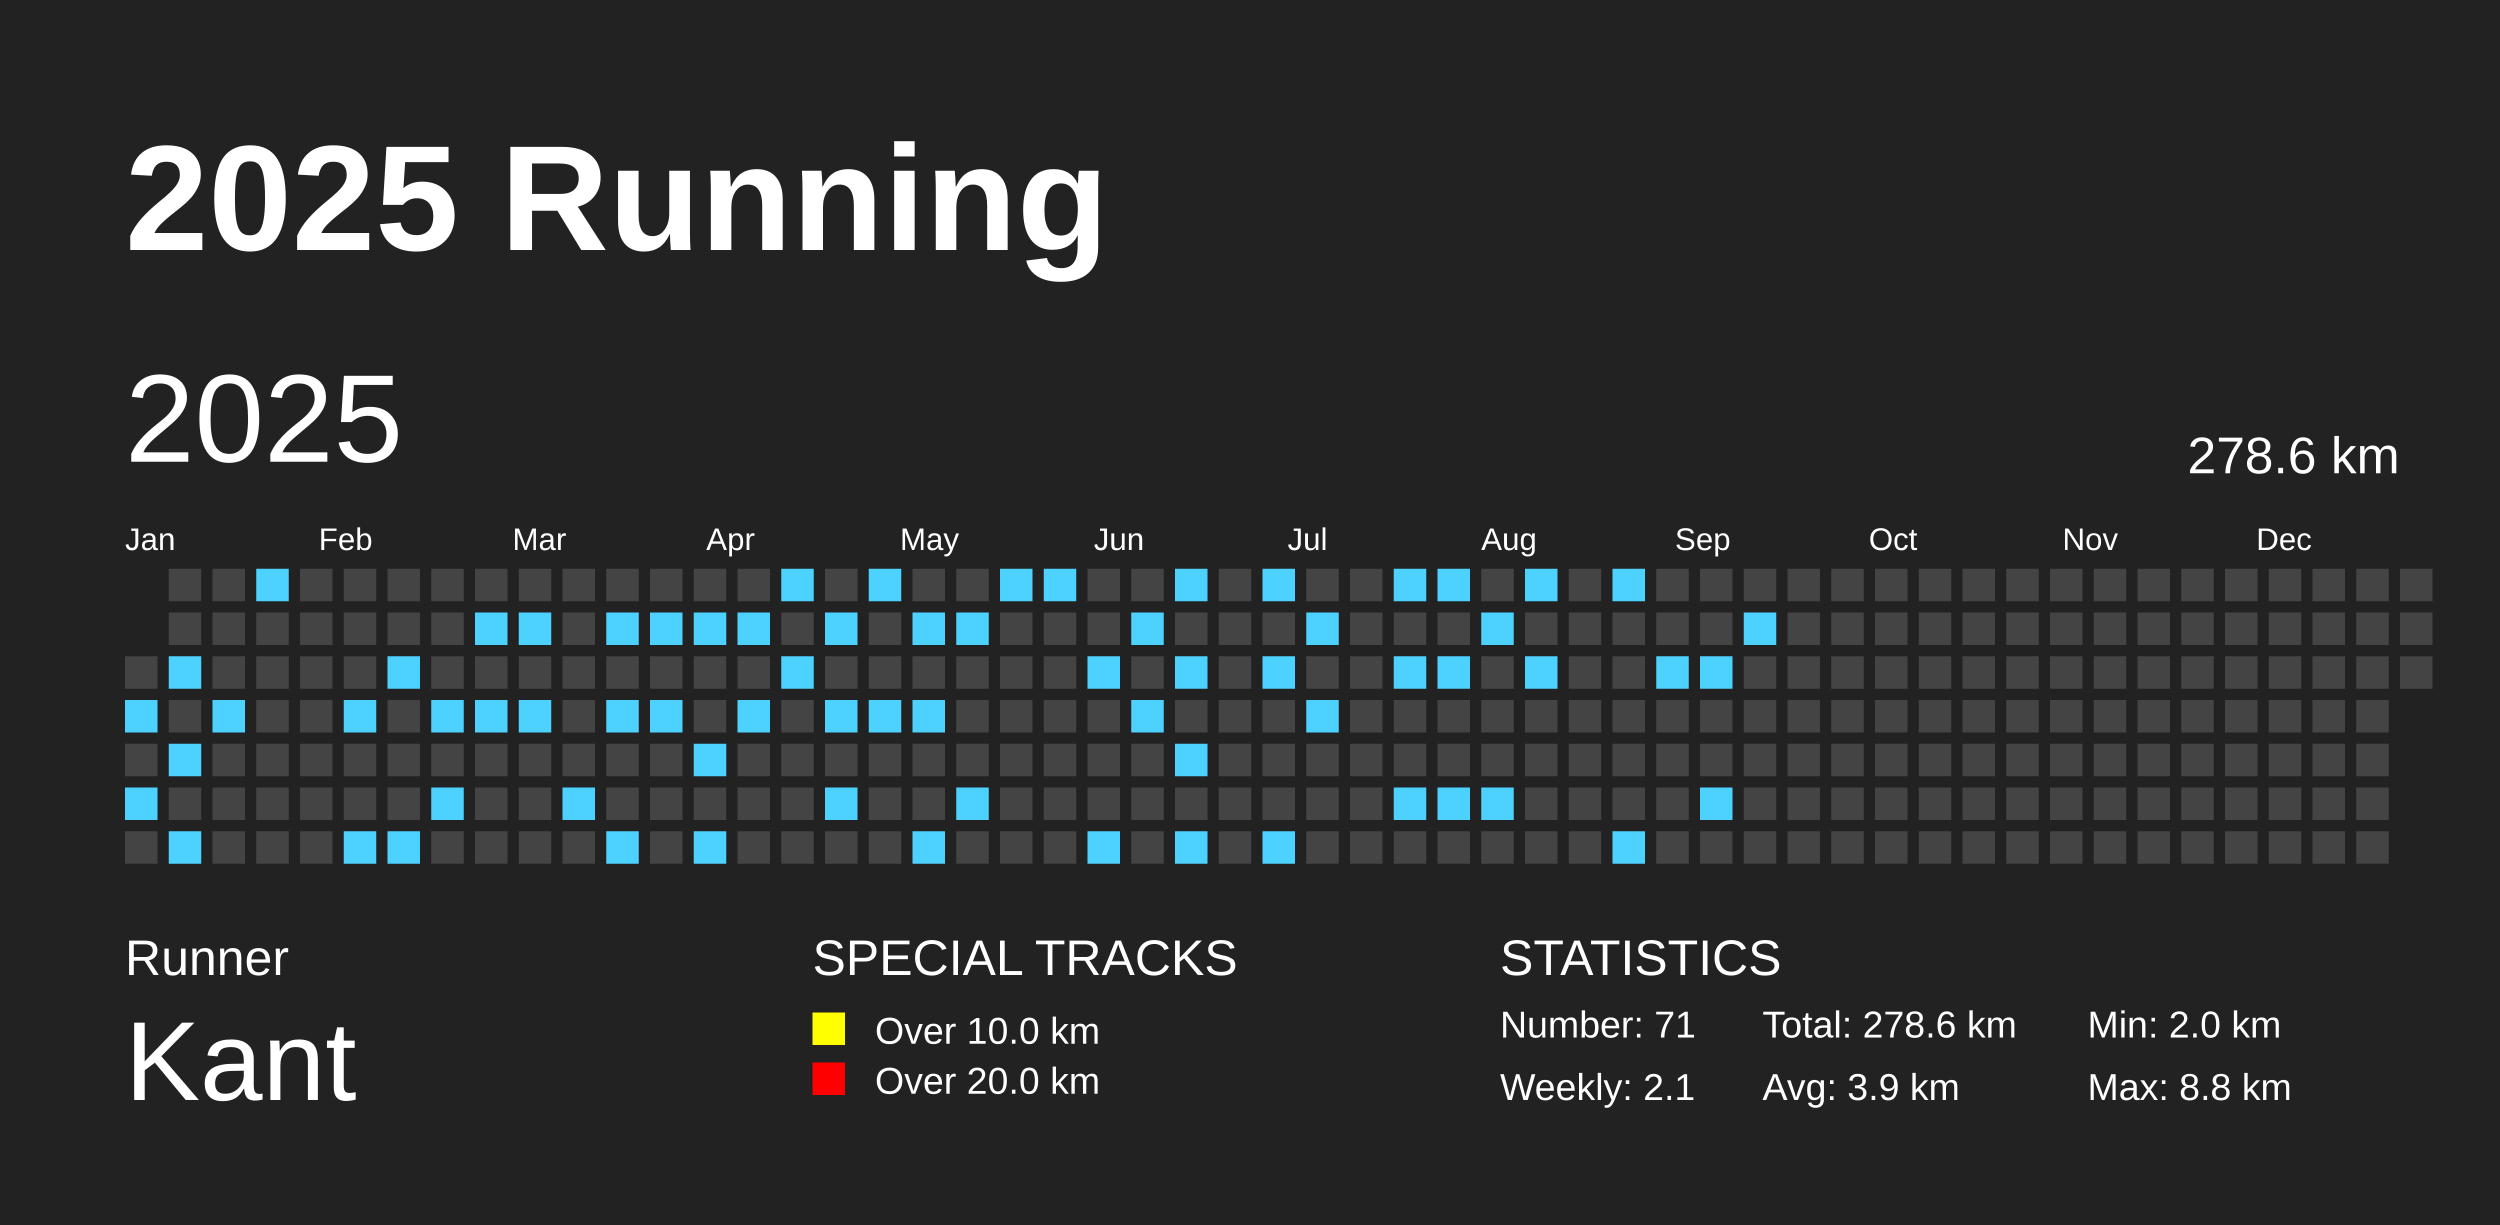
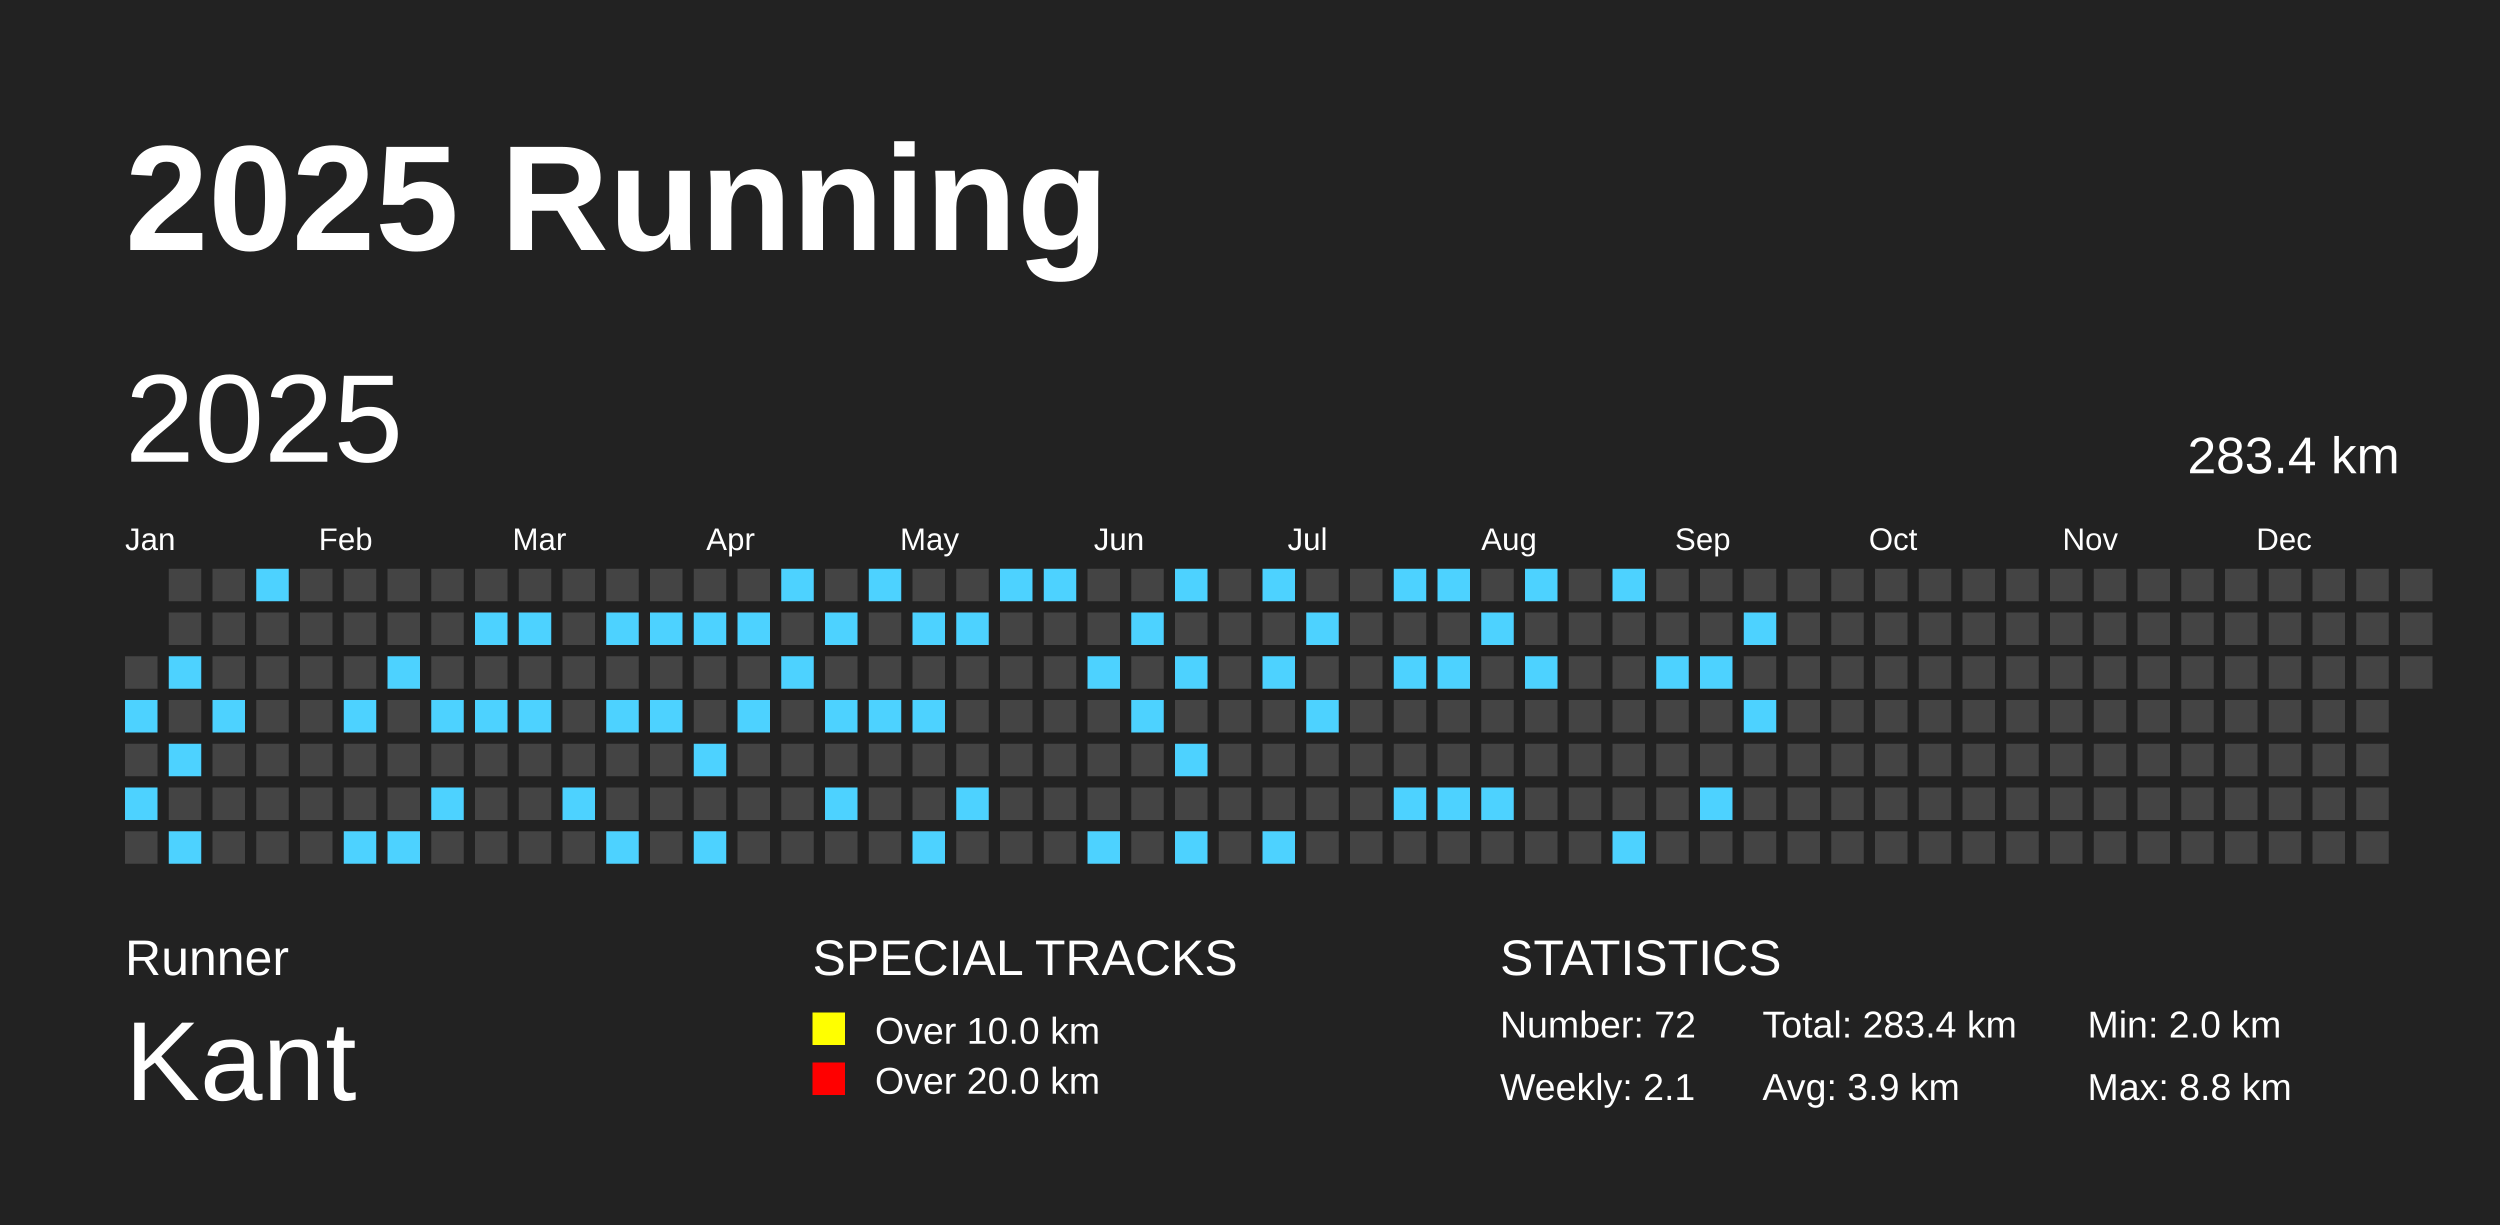
<svg xmlns="http://www.w3.org/2000/svg" baseProfile="full" height="98mm" version="1.1" viewBox="0,0,200,98" width="200mm">
  <defs />
  <rect fill="#222222" height="98" width="200" x="0" y="0" />
  <text fill="#FFFFFF" style="font-size:12px; font-family:Arial; font-weight:bold;" x="10" y="20">2025 Running</text>
  <text fill="#FFFFFF" style="font-size:4px; font-family:Arial" x="10" y="78">Runner</text>
  <text fill="#FFFFFF" style="font-size:9px; font-family:Arial" x="10" y="88">Kant</text>
  <text fill="#FFFFFF" style="font-size:4px; font-family:Arial" x="65" y="78">SPECIAL TRACKS</text>
  <rect fill="yellow" height="2.6" width="2.6" x="65" y="81" />
  <text fill="#FFFFFF" style="font-size:3px; font-family:Arial" x="70" y="83.5">Over 10.0 km</text>
  <rect fill="red" height="2.6" width="2.6" x="65" y="85" />
  <text fill="#FFFFFF" style="font-size:3px; font-family:Arial" x="70" y="87.5">Over 20.0 km</text>
  <text fill="#FFFFFF" style="font-size:4px; font-family:Arial" x="120" y="78">STATISTICS</text>
-   <text fill="#FFFFFF" style="font-size:3px; font-family:Arial" x="120" y="83">Number: 71</text>
+   <text fill="#FFFFFF" style="font-size:3px; font-family:Arial" x="120" y="83">Number: 72</text>
  <text fill="#FFFFFF" style="font-size:3px; font-family:Arial" x="120" y="88">Weekly: 2.1</text>
-   <text fill="#FFFFFF" style="font-size:3px; font-family:Arial" x="141" y="83">Total: 278.6 km</text>
+   <text fill="#FFFFFF" style="font-size:3px; font-family:Arial" x="141" y="83">Total: 283.4 km</text>
  <text fill="#FFFFFF" style="font-size:3px; font-family:Arial" x="141" y="88">Avg: 3.9 km</text>
  <text fill="#FFFFFF" style="font-size:3px; font-family:Arial" x="167" y="83">Min: 2.0 km</text>
  <text fill="#FFFFFF" style="font-size:3px; font-family:Arial" x="167" y="88">Max: 8.8 km</text>
  <text dominant-baseline="hanging" fill="#FFFFFF" style="font-size:10.0px; font-family:Arial;" x="10" y="30">2025</text>
-   <text dominant-baseline="hanging" fill="#FFFFFF" style="font-size:4.125px; font-family:Arial;" x="175" y="35">278.6 km</text>
+   <text dominant-baseline="hanging" fill="#FFFFFF" style="font-size:4.125px; font-family:Arial;" x="175" y="35">283.4 km</text>
  <text fill="#FFFFFF" style="font-size:2.5px; font-family:Arial" x="10.0" y="44">Jan</text>
  <text fill="#FFFFFF" style="font-size:2.5px; font-family:Arial" x="25.5" y="44">Feb</text>
  <text fill="#FFFFFF" style="font-size:2.5px; font-family:Arial" x="41.0" y="44">Mar</text>
  <text fill="#FFFFFF" style="font-size:2.5px; font-family:Arial" x="56.5" y="44">Apr</text>
  <text fill="#FFFFFF" style="font-size:2.5px; font-family:Arial" x="72.0" y="44">May</text>
  <text fill="#FFFFFF" style="font-size:2.5px; font-family:Arial" x="87.5" y="44">Jun</text>
  <text fill="#FFFFFF" style="font-size:2.5px; font-family:Arial" x="103.0" y="44">Jul</text>
  <text fill="#FFFFFF" style="font-size:2.5px; font-family:Arial" x="118.5" y="44">Aug</text>
  <text fill="#FFFFFF" style="font-size:2.5px; font-family:Arial" x="134.0" y="44">Sep</text>
  <text fill="#FFFFFF" style="font-size:2.5px; font-family:Arial" x="149.5" y="44">Oct</text>
  <text fill="#FFFFFF" style="font-size:2.5px; font-family:Arial" x="165.0" y="44">Nov</text>
  <text fill="#FFFFFF" style="font-size:2.5px; font-family:Arial" x="180.5" y="44">Dec</text>
  <rect fill="#444444" height="2.6" width="2.6" x="10.0" y="52.5" />
  <rect fill="#4DD2FF" height="2.6" width="2.6" x="10.0" y="56.0" />
  <rect fill="#444444" height="2.6" width="2.6" x="10.0" y="59.5" />
  <rect fill="#4DD2FF" height="2.6" width="2.6" x="10.0" y="63.0" />
  <rect fill="#444444" height="2.6" width="2.6" x="10.0" y="66.5" />
  <rect fill="#444444" height="2.6" width="2.6" x="13.5" y="45.5" />
  <rect fill="#444444" height="2.6" width="2.6" x="13.5" y="49.0" />
  <rect fill="#4DD2FF" height="2.6" width="2.6" x="13.5" y="52.5" />
  <rect fill="#444444" height="2.6" width="2.6" x="13.5" y="56.0" />
  <rect fill="#4DD2FF" height="2.6" width="2.6" x="13.5" y="59.5" />
  <rect fill="#444444" height="2.6" width="2.6" x="13.5" y="63.0" />
  <rect fill="#4DD2FF" height="2.6" width="2.6" x="13.5" y="66.5" />
  <rect fill="#444444" height="2.6" width="2.6" x="17.0" y="45.5" />
  <rect fill="#444444" height="2.6" width="2.6" x="17.0" y="49.0" />
  <rect fill="#444444" height="2.6" width="2.6" x="17.0" y="52.5" />
  <rect fill="#4DD2FF" height="2.6" width="2.6" x="17.0" y="56.0" />
  <rect fill="#444444" height="2.6" width="2.6" x="17.0" y="59.5" />
  <rect fill="#444444" height="2.6" width="2.6" x="17.0" y="63.0" />
  <rect fill="#444444" height="2.6" width="2.6" x="17.0" y="66.5" />
  <rect fill="#4DD2FF" height="2.6" width="2.6" x="20.5" y="45.5" />
  <rect fill="#444444" height="2.6" width="2.6" x="20.5" y="49.0" />
  <rect fill="#444444" height="2.6" width="2.6" x="20.5" y="52.5" />
  <rect fill="#444444" height="2.6" width="2.6" x="20.5" y="56.0" />
  <rect fill="#444444" height="2.6" width="2.6" x="20.5" y="59.5" />
  <rect fill="#444444" height="2.6" width="2.6" x="20.5" y="63.0" />
  <rect fill="#444444" height="2.6" width="2.6" x="20.5" y="66.5" />
  <rect fill="#444444" height="2.6" width="2.6" x="24.0" y="45.5" />
  <rect fill="#444444" height="2.6" width="2.6" x="24.0" y="49.0" />
  <rect fill="#444444" height="2.6" width="2.6" x="24.0" y="52.5" />
  <rect fill="#444444" height="2.6" width="2.6" x="24.0" y="56.0" />
  <rect fill="#444444" height="2.6" width="2.6" x="24.0" y="59.5" />
  <rect fill="#444444" height="2.6" width="2.6" x="24.0" y="63.0" />
  <rect fill="#444444" height="2.6" width="2.6" x="24.0" y="66.5" />
  <rect fill="#444444" height="2.6" width="2.6" x="27.5" y="45.5" />
  <rect fill="#444444" height="2.6" width="2.6" x="27.5" y="49.0" />
  <rect fill="#444444" height="2.6" width="2.6" x="27.5" y="52.5" />
  <rect fill="#4DD2FF" height="2.6" width="2.6" x="27.5" y="56.0" />
  <rect fill="#444444" height="2.6" width="2.6" x="27.5" y="59.5" />
  <rect fill="#444444" height="2.6" width="2.6" x="27.5" y="63.0" />
  <rect fill="#4DD2FF" height="2.6" width="2.6" x="27.5" y="66.5" />
  <rect fill="#444444" height="2.6" width="2.6" x="31.0" y="45.5" />
  <rect fill="#444444" height="2.6" width="2.6" x="31.0" y="49.0" />
  <rect fill="#4DD2FF" height="2.6" width="2.6" x="31.0" y="52.5" />
  <rect fill="#444444" height="2.6" width="2.6" x="31.0" y="56.0" />
  <rect fill="#444444" height="2.6" width="2.6" x="31.0" y="59.5" />
  <rect fill="#444444" height="2.6" width="2.6" x="31.0" y="63.0" />
  <rect fill="#4DD2FF" height="2.6" width="2.6" x="31.0" y="66.5" />
  <rect fill="#444444" height="2.6" width="2.6" x="34.5" y="45.5" />
  <rect fill="#444444" height="2.6" width="2.6" x="34.5" y="49.0" />
  <rect fill="#444444" height="2.6" width="2.6" x="34.5" y="52.5" />
  <rect fill="#4DD2FF" height="2.6" width="2.6" x="34.5" y="56.0" />
  <rect fill="#444444" height="2.6" width="2.6" x="34.5" y="59.5" />
  <rect fill="#4DD2FF" height="2.6" width="2.6" x="34.5" y="63.0" />
  <rect fill="#444444" height="2.6" width="2.6" x="34.5" y="66.5" />
  <rect fill="#444444" height="2.6" width="2.6" x="38.0" y="45.5" />
  <rect fill="#4DD2FF" height="2.6" width="2.6" x="38.0" y="49.0" />
  <rect fill="#444444" height="2.6" width="2.6" x="38.0" y="52.5" />
  <rect fill="#4DD2FF" height="2.6" width="2.6" x="38.0" y="56.0" />
  <rect fill="#444444" height="2.6" width="2.6" x="38.0" y="59.5" />
  <rect fill="#444444" height="2.6" width="2.6" x="38.0" y="63.0" />
  <rect fill="#444444" height="2.6" width="2.6" x="38.0" y="66.5" />
  <rect fill="#444444" height="2.6" width="2.6" x="41.5" y="45.5" />
  <rect fill="#4DD2FF" height="2.6" width="2.6" x="41.5" y="49.0" />
  <rect fill="#444444" height="2.6" width="2.6" x="41.5" y="52.5" />
  <rect fill="#4DD2FF" height="2.6" width="2.6" x="41.5" y="56.0" />
  <rect fill="#444444" height="2.6" width="2.6" x="41.5" y="59.5" />
  <rect fill="#444444" height="2.6" width="2.6" x="41.5" y="63.0" />
  <rect fill="#444444" height="2.6" width="2.6" x="41.5" y="66.5" />
  <rect fill="#444444" height="2.6" width="2.6" x="45.0" y="45.5" />
  <rect fill="#444444" height="2.6" width="2.6" x="45.0" y="49.0" />
  <rect fill="#444444" height="2.6" width="2.6" x="45.0" y="52.5" />
  <rect fill="#444444" height="2.6" width="2.6" x="45.0" y="56.0" />
  <rect fill="#444444" height="2.6" width="2.6" x="45.0" y="59.5" />
  <rect fill="#4DD2FF" height="2.6" width="2.6" x="45.0" y="63.0" />
  <rect fill="#444444" height="2.6" width="2.6" x="45.0" y="66.5" />
  <rect fill="#444444" height="2.6" width="2.6" x="48.5" y="45.5" />
  <rect fill="#4DD2FF" height="2.6" width="2.6" x="48.5" y="49.0" />
  <rect fill="#444444" height="2.6" width="2.6" x="48.5" y="52.5" />
  <rect fill="#4DD2FF" height="2.6" width="2.6" x="48.5" y="56.0" />
  <rect fill="#444444" height="2.6" width="2.6" x="48.5" y="59.5" />
  <rect fill="#444444" height="2.6" width="2.6" x="48.5" y="63.0" />
  <rect fill="#4DD2FF" height="2.6" width="2.6" x="48.5" y="66.5" />
  <rect fill="#444444" height="2.6" width="2.6" x="52.0" y="45.5" />
  <rect fill="#4DD2FF" height="2.6" width="2.6" x="52.0" y="49.0" />
  <rect fill="#444444" height="2.6" width="2.6" x="52.0" y="52.5" />
  <rect fill="#4DD2FF" height="2.6" width="2.6" x="52.0" y="56.0" />
  <rect fill="#444444" height="2.6" width="2.6" x="52.0" y="59.5" />
  <rect fill="#444444" height="2.6" width="2.6" x="52.0" y="63.0" />
  <rect fill="#444444" height="2.6" width="2.6" x="52.0" y="66.5" />
  <rect fill="#444444" height="2.6" width="2.6" x="55.5" y="45.5" />
  <rect fill="#4DD2FF" height="2.6" width="2.6" x="55.5" y="49.0" />
  <rect fill="#444444" height="2.6" width="2.6" x="55.5" y="52.5" />
  <rect fill="#444444" height="2.6" width="2.6" x="55.5" y="56.0" />
  <rect fill="#4DD2FF" height="2.6" width="2.6" x="55.5" y="59.5" />
  <rect fill="#444444" height="2.6" width="2.6" x="55.5" y="63.0" />
  <rect fill="#4DD2FF" height="2.6" width="2.6" x="55.5" y="66.5" />
  <rect fill="#444444" height="2.6" width="2.6" x="59.0" y="45.5" />
  <rect fill="#4DD2FF" height="2.6" width="2.6" x="59.0" y="49.0" />
  <rect fill="#444444" height="2.6" width="2.6" x="59.0" y="52.5" />
  <rect fill="#4DD2FF" height="2.6" width="2.6" x="59.0" y="56.0" />
  <rect fill="#444444" height="2.6" width="2.6" x="59.0" y="59.5" />
  <rect fill="#444444" height="2.6" width="2.6" x="59.0" y="63.0" />
  <rect fill="#444444" height="2.6" width="2.6" x="59.0" y="66.5" />
  <rect fill="#4DD2FF" height="2.6" width="2.6" x="62.5" y="45.5" />
  <rect fill="#444444" height="2.6" width="2.6" x="62.5" y="49.0" />
  <rect fill="#4DD2FF" height="2.6" width="2.6" x="62.5" y="52.5" />
  <rect fill="#444444" height="2.6" width="2.6" x="62.5" y="56.0" />
  <rect fill="#444444" height="2.6" width="2.6" x="62.5" y="59.5" />
  <rect fill="#444444" height="2.6" width="2.6" x="62.5" y="63.0" />
  <rect fill="#444444" height="2.6" width="2.6" x="62.5" y="66.5" />
  <rect fill="#444444" height="2.6" width="2.6" x="66.0" y="45.5" />
  <rect fill="#4DD2FF" height="2.6" width="2.6" x="66.0" y="49.0" />
  <rect fill="#444444" height="2.6" width="2.6" x="66.0" y="52.5" />
  <rect fill="#4DD2FF" height="2.6" width="2.6" x="66.0" y="56.0" />
  <rect fill="#444444" height="2.6" width="2.6" x="66.0" y="59.5" />
  <rect fill="#4DD2FF" height="2.6" width="2.6" x="66.0" y="63.0" />
  <rect fill="#444444" height="2.6" width="2.6" x="66.0" y="66.5" />
  <rect fill="#4DD2FF" height="2.6" width="2.6" x="69.5" y="45.5" />
  <rect fill="#444444" height="2.6" width="2.6" x="69.5" y="49.0" />
  <rect fill="#444444" height="2.6" width="2.6" x="69.5" y="52.5" />
  <rect fill="#4DD2FF" height="2.6" width="2.6" x="69.5" y="56.0" />
  <rect fill="#444444" height="2.6" width="2.6" x="69.5" y="59.5" />
  <rect fill="#444444" height="2.6" width="2.6" x="69.5" y="63.0" />
  <rect fill="#444444" height="2.6" width="2.6" x="69.5" y="66.5" />
  <rect fill="#444444" height="2.6" width="2.6" x="73.0" y="45.5" />
  <rect fill="#4DD2FF" height="2.6" width="2.6" x="73.0" y="49.0" />
  <rect fill="#444444" height="2.6" width="2.6" x="73.0" y="52.5" />
  <rect fill="#4DD2FF" height="2.6" width="2.6" x="73.0" y="56.0" />
  <rect fill="#444444" height="2.6" width="2.6" x="73.0" y="59.5" />
  <rect fill="#444444" height="2.6" width="2.6" x="73.0" y="63.0" />
  <rect fill="#4DD2FF" height="2.6" width="2.6" x="73.0" y="66.5" />
  <rect fill="#444444" height="2.6" width="2.6" x="76.5" y="45.5" />
  <rect fill="#4DD2FF" height="2.6" width="2.6" x="76.5" y="49.0" />
  <rect fill="#444444" height="2.6" width="2.6" x="76.5" y="52.5" />
  <rect fill="#444444" height="2.6" width="2.6" x="76.5" y="56.0" />
  <rect fill="#444444" height="2.6" width="2.6" x="76.5" y="59.5" />
  <rect fill="#4DD2FF" height="2.6" width="2.6" x="76.5" y="63.0" />
  <rect fill="#444444" height="2.6" width="2.6" x="76.5" y="66.5" />
  <rect fill="#4DD2FF" height="2.6" width="2.6" x="80.0" y="45.5" />
  <rect fill="#444444" height="2.6" width="2.6" x="80.0" y="49.0" />
  <rect fill="#444444" height="2.6" width="2.6" x="80.0" y="52.5" />
  <rect fill="#444444" height="2.6" width="2.6" x="80.0" y="56.0" />
  <rect fill="#444444" height="2.6" width="2.6" x="80.0" y="59.5" />
  <rect fill="#444444" height="2.6" width="2.6" x="80.0" y="63.0" />
  <rect fill="#444444" height="2.6" width="2.6" x="80.0" y="66.5" />
  <rect fill="#4DD2FF" height="2.6" width="2.6" x="83.5" y="45.5" />
  <rect fill="#444444" height="2.6" width="2.6" x="83.5" y="49.0" />
  <rect fill="#444444" height="2.6" width="2.6" x="83.5" y="52.5" />
  <rect fill="#444444" height="2.6" width="2.6" x="83.5" y="56.0" />
  <rect fill="#444444" height="2.6" width="2.6" x="83.5" y="59.5" />
  <rect fill="#444444" height="2.6" width="2.6" x="83.5" y="63.0" />
  <rect fill="#444444" height="2.6" width="2.6" x="83.5" y="66.5" />
  <rect fill="#444444" height="2.6" width="2.6" x="87.0" y="45.5" />
  <rect fill="#444444" height="2.6" width="2.6" x="87.0" y="49.0" />
  <rect fill="#4DD2FF" height="2.6" width="2.6" x="87.0" y="52.5" />
  <rect fill="#444444" height="2.6" width="2.6" x="87.0" y="56.0" />
  <rect fill="#444444" height="2.6" width="2.6" x="87.0" y="59.5" />
  <rect fill="#444444" height="2.6" width="2.6" x="87.0" y="63.0" />
  <rect fill="#4DD2FF" height="2.6" width="2.6" x="87.0" y="66.5" />
  <rect fill="#444444" height="2.6" width="2.6" x="90.5" y="45.5" />
  <rect fill="#4DD2FF" height="2.6" width="2.6" x="90.5" y="49.0" />
  <rect fill="#444444" height="2.6" width="2.6" x="90.5" y="52.5" />
  <rect fill="#4DD2FF" height="2.6" width="2.6" x="90.5" y="56.0" />
  <rect fill="#444444" height="2.6" width="2.6" x="90.5" y="59.5" />
  <rect fill="#444444" height="2.6" width="2.6" x="90.5" y="63.0" />
  <rect fill="#444444" height="2.6" width="2.6" x="90.5" y="66.5" />
  <rect fill="#4DD2FF" height="2.6" width="2.6" x="94.0" y="45.5" />
  <rect fill="#444444" height="2.6" width="2.6" x="94.0" y="49.0" />
  <rect fill="#4DD2FF" height="2.6" width="2.6" x="94.0" y="52.5" />
  <rect fill="#444444" height="2.6" width="2.6" x="94.0" y="56.0" />
  <rect fill="#4DD2FF" height="2.6" width="2.6" x="94.0" y="59.5" />
  <rect fill="#444444" height="2.6" width="2.6" x="94.0" y="63.0" />
  <rect fill="#4DD2FF" height="2.6" width="2.6" x="94.0" y="66.5" />
  <rect fill="#444444" height="2.6" width="2.6" x="97.5" y="45.5" />
  <rect fill="#444444" height="2.6" width="2.6" x="97.5" y="49.0" />
  <rect fill="#444444" height="2.6" width="2.6" x="97.5" y="52.5" />
  <rect fill="#444444" height="2.6" width="2.6" x="97.5" y="56.0" />
  <rect fill="#444444" height="2.6" width="2.6" x="97.5" y="59.5" />
  <rect fill="#444444" height="2.6" width="2.6" x="97.5" y="63.0" />
  <rect fill="#444444" height="2.6" width="2.6" x="97.5" y="66.5" />
  <rect fill="#4DD2FF" height="2.6" width="2.6" x="101.0" y="45.5" />
  <rect fill="#444444" height="2.6" width="2.6" x="101.0" y="49.0" />
  <rect fill="#4DD2FF" height="2.6" width="2.6" x="101.0" y="52.5" />
  <rect fill="#444444" height="2.6" width="2.6" x="101.0" y="56.0" />
  <rect fill="#444444" height="2.6" width="2.6" x="101.0" y="59.5" />
  <rect fill="#444444" height="2.6" width="2.6" x="101.0" y="63.0" />
  <rect fill="#4DD2FF" height="2.6" width="2.6" x="101.0" y="66.5" />
  <rect fill="#444444" height="2.6" width="2.6" x="104.5" y="45.5" />
  <rect fill="#4DD2FF" height="2.6" width="2.6" x="104.5" y="49.0" />
  <rect fill="#444444" height="2.6" width="2.6" x="104.5" y="52.5" />
  <rect fill="#4DD2FF" height="2.6" width="2.6" x="104.5" y="56.0" />
  <rect fill="#444444" height="2.6" width="2.6" x="104.5" y="59.5" />
  <rect fill="#444444" height="2.6" width="2.6" x="104.5" y="63.0" />
  <rect fill="#444444" height="2.6" width="2.6" x="104.5" y="66.5" />
  <rect fill="#444444" height="2.6" width="2.6" x="108.0" y="45.5" />
  <rect fill="#444444" height="2.6" width="2.6" x="108.0" y="49.0" />
  <rect fill="#444444" height="2.6" width="2.6" x="108.0" y="52.5" />
  <rect fill="#444444" height="2.6" width="2.6" x="108.0" y="56.0" />
  <rect fill="#444444" height="2.6" width="2.6" x="108.0" y="59.5" />
  <rect fill="#444444" height="2.6" width="2.6" x="108.0" y="63.0" />
  <rect fill="#444444" height="2.6" width="2.6" x="108.0" y="66.5" />
  <rect fill="#4DD2FF" height="2.6" width="2.6" x="111.5" y="45.5" />
  <rect fill="#444444" height="2.6" width="2.6" x="111.5" y="49.0" />
  <rect fill="#4DD2FF" height="2.6" width="2.6" x="111.5" y="52.5" />
  <rect fill="#444444" height="2.6" width="2.6" x="111.5" y="56.0" />
  <rect fill="#444444" height="2.6" width="2.6" x="111.5" y="59.5" />
  <rect fill="#4DD2FF" height="2.6" width="2.6" x="111.5" y="63.0" />
  <rect fill="#444444" height="2.6" width="2.6" x="111.5" y="66.5" />
  <rect fill="#4DD2FF" height="2.6" width="2.6" x="115.0" y="45.5" />
  <rect fill="#444444" height="2.6" width="2.6" x="115.0" y="49.0" />
  <rect fill="#4DD2FF" height="2.6" width="2.6" x="115.0" y="52.5" />
  <rect fill="#444444" height="2.6" width="2.6" x="115.0" y="56.0" />
  <rect fill="#444444" height="2.6" width="2.6" x="115.0" y="59.5" />
  <rect fill="#4DD2FF" height="2.6" width="2.6" x="115.0" y="63.0" />
  <rect fill="#444444" height="2.6" width="2.6" x="115.0" y="66.5" />
  <rect fill="#444444" height="2.6" width="2.6" x="118.5" y="45.5" />
  <rect fill="#4DD2FF" height="2.6" width="2.6" x="118.5" y="49.0" />
  <rect fill="#444444" height="2.6" width="2.6" x="118.5" y="52.5" />
  <rect fill="#444444" height="2.6" width="2.6" x="118.5" y="56.0" />
  <rect fill="#444444" height="2.6" width="2.6" x="118.5" y="59.5" />
  <rect fill="#4DD2FF" height="2.6" width="2.6" x="118.5" y="63.0" />
  <rect fill="#444444" height="2.6" width="2.6" x="118.5" y="66.5" />
  <rect fill="#4DD2FF" height="2.6" width="2.6" x="122.0" y="45.5" />
  <rect fill="#444444" height="2.6" width="2.6" x="122.0" y="49.0" />
  <rect fill="#4DD2FF" height="2.6" width="2.6" x="122.0" y="52.5" />
  <rect fill="#444444" height="2.6" width="2.6" x="122.0" y="56.0" />
  <rect fill="#444444" height="2.6" width="2.6" x="122.0" y="59.5" />
  <rect fill="#444444" height="2.6" width="2.6" x="122.0" y="63.0" />
  <rect fill="#444444" height="2.6" width="2.6" x="122.0" y="66.5" />
  <rect fill="#444444" height="2.6" width="2.6" x="125.5" y="45.5" />
  <rect fill="#444444" height="2.6" width="2.6" x="125.5" y="49.0" />
  <rect fill="#444444" height="2.6" width="2.6" x="125.5" y="52.5" />
  <rect fill="#444444" height="2.6" width="2.6" x="125.5" y="56.0" />
  <rect fill="#444444" height="2.6" width="2.6" x="125.5" y="59.5" />
  <rect fill="#444444" height="2.6" width="2.6" x="125.5" y="63.0" />
  <rect fill="#444444" height="2.6" width="2.6" x="125.5" y="66.5" />
  <rect fill="#4DD2FF" height="2.6" width="2.6" x="129.0" y="45.5" />
  <rect fill="#444444" height="2.6" width="2.6" x="129.0" y="49.0" />
  <rect fill="#444444" height="2.6" width="2.6" x="129.0" y="52.5" />
  <rect fill="#444444" height="2.6" width="2.6" x="129.0" y="56.0" />
  <rect fill="#444444" height="2.6" width="2.6" x="129.0" y="59.5" />
  <rect fill="#444444" height="2.6" width="2.6" x="129.0" y="63.0" />
  <rect fill="#4DD2FF" height="2.6" width="2.6" x="129.0" y="66.5" />
  <rect fill="#444444" height="2.6" width="2.6" x="132.5" y="45.5" />
  <rect fill="#444444" height="2.6" width="2.6" x="132.5" y="49.0" />
  <rect fill="#4DD2FF" height="2.6" width="2.6" x="132.5" y="52.5" />
  <rect fill="#444444" height="2.6" width="2.6" x="132.5" y="56.0" />
  <rect fill="#444444" height="2.6" width="2.6" x="132.5" y="59.5" />
  <rect fill="#444444" height="2.6" width="2.6" x="132.5" y="63.0" />
  <rect fill="#444444" height="2.6" width="2.6" x="132.5" y="66.5" />
  <rect fill="#444444" height="2.6" width="2.6" x="136.0" y="45.5" />
  <rect fill="#444444" height="2.6" width="2.6" x="136.0" y="49.0" />
  <rect fill="#4DD2FF" height="2.6" width="2.6" x="136.0" y="52.5" />
  <rect fill="#444444" height="2.6" width="2.6" x="136.0" y="56.0" />
  <rect fill="#444444" height="2.6" width="2.6" x="136.0" y="59.5" />
  <rect fill="#4DD2FF" height="2.6" width="2.6" x="136.0" y="63.0" />
  <rect fill="#444444" height="2.6" width="2.6" x="136.0" y="66.5" />
  <rect fill="#444444" height="2.6" width="2.6" x="139.5" y="45.5" />
  <rect fill="#4DD2FF" height="2.6" width="2.6" x="139.5" y="49.0" />
  <rect fill="#444444" height="2.6" width="2.6" x="139.5" y="52.5" />
-   <rect fill="#444444" height="2.6" width="2.6" x="139.5" y="56.0" />
+   <rect fill="#4DD2FF" height="2.6" width="2.6" x="139.5" y="56.0" />
  <rect fill="#444444" height="2.6" width="2.6" x="139.5" y="59.5" />
  <rect fill="#444444" height="2.6" width="2.6" x="139.5" y="63.0" />
  <rect fill="#444444" height="2.6" width="2.6" x="139.5" y="66.5" />
  <rect fill="#444444" height="2.6" width="2.6" x="143.0" y="45.5" />
  <rect fill="#444444" height="2.6" width="2.6" x="143.0" y="49.0" />
  <rect fill="#444444" height="2.6" width="2.6" x="143.0" y="52.5" />
  <rect fill="#444444" height="2.6" width="2.6" x="143.0" y="56.0" />
  <rect fill="#444444" height="2.6" width="2.6" x="143.0" y="59.5" />
  <rect fill="#444444" height="2.6" width="2.6" x="143.0" y="63.0" />
  <rect fill="#444444" height="2.6" width="2.6" x="143.0" y="66.5" />
  <rect fill="#444444" height="2.6" width="2.6" x="146.5" y="45.5" />
  <rect fill="#444444" height="2.6" width="2.6" x="146.5" y="49.0" />
  <rect fill="#444444" height="2.6" width="2.6" x="146.5" y="52.5" />
  <rect fill="#444444" height="2.6" width="2.6" x="146.5" y="56.0" />
  <rect fill="#444444" height="2.6" width="2.6" x="146.5" y="59.5" />
  <rect fill="#444444" height="2.6" width="2.6" x="146.5" y="63.0" />
  <rect fill="#444444" height="2.6" width="2.6" x="146.5" y="66.5" />
  <rect fill="#444444" height="2.6" width="2.6" x="150.0" y="45.5" />
  <rect fill="#444444" height="2.6" width="2.6" x="150.0" y="49.0" />
  <rect fill="#444444" height="2.6" width="2.6" x="150.0" y="52.5" />
  <rect fill="#444444" height="2.6" width="2.6" x="150.0" y="56.0" />
  <rect fill="#444444" height="2.6" width="2.6" x="150.0" y="59.5" />
  <rect fill="#444444" height="2.6" width="2.6" x="150.0" y="63.0" />
  <rect fill="#444444" height="2.6" width="2.6" x="150.0" y="66.5" />
  <rect fill="#444444" height="2.6" width="2.6" x="153.5" y="45.5" />
  <rect fill="#444444" height="2.6" width="2.6" x="153.5" y="49.0" />
  <rect fill="#444444" height="2.6" width="2.6" x="153.5" y="52.5" />
  <rect fill="#444444" height="2.6" width="2.6" x="153.5" y="56.0" />
  <rect fill="#444444" height="2.6" width="2.6" x="153.5" y="59.5" />
  <rect fill="#444444" height="2.6" width="2.6" x="153.5" y="63.0" />
  <rect fill="#444444" height="2.6" width="2.6" x="153.5" y="66.5" />
  <rect fill="#444444" height="2.6" width="2.6" x="157.0" y="45.5" />
  <rect fill="#444444" height="2.6" width="2.6" x="157.0" y="49.0" />
  <rect fill="#444444" height="2.6" width="2.6" x="157.0" y="52.5" />
  <rect fill="#444444" height="2.6" width="2.6" x="157.0" y="56.0" />
  <rect fill="#444444" height="2.6" width="2.6" x="157.0" y="59.5" />
  <rect fill="#444444" height="2.6" width="2.6" x="157.0" y="63.0" />
  <rect fill="#444444" height="2.6" width="2.6" x="157.0" y="66.5" />
  <rect fill="#444444" height="2.6" width="2.6" x="160.5" y="45.5" />
  <rect fill="#444444" height="2.6" width="2.6" x="160.5" y="49.0" />
  <rect fill="#444444" height="2.6" width="2.6" x="160.5" y="52.5" />
  <rect fill="#444444" height="2.6" width="2.6" x="160.5" y="56.0" />
  <rect fill="#444444" height="2.6" width="2.6" x="160.5" y="59.5" />
  <rect fill="#444444" height="2.6" width="2.6" x="160.5" y="63.0" />
  <rect fill="#444444" height="2.6" width="2.6" x="160.5" y="66.5" />
  <rect fill="#444444" height="2.6" width="2.6" x="164.0" y="45.5" />
  <rect fill="#444444" height="2.6" width="2.6" x="164.0" y="49.0" />
  <rect fill="#444444" height="2.6" width="2.6" x="164.0" y="52.5" />
  <rect fill="#444444" height="2.6" width="2.6" x="164.0" y="56.0" />
  <rect fill="#444444" height="2.6" width="2.6" x="164.0" y="59.5" />
  <rect fill="#444444" height="2.6" width="2.6" x="164.0" y="63.0" />
  <rect fill="#444444" height="2.6" width="2.6" x="164.0" y="66.5" />
  <rect fill="#444444" height="2.6" width="2.6" x="167.5" y="45.5" />
  <rect fill="#444444" height="2.6" width="2.6" x="167.5" y="49.0" />
  <rect fill="#444444" height="2.6" width="2.6" x="167.5" y="52.5" />
  <rect fill="#444444" height="2.6" width="2.6" x="167.5" y="56.0" />
  <rect fill="#444444" height="2.6" width="2.6" x="167.5" y="59.5" />
  <rect fill="#444444" height="2.6" width="2.6" x="167.5" y="63.0" />
  <rect fill="#444444" height="2.6" width="2.6" x="167.5" y="66.5" />
  <rect fill="#444444" height="2.6" width="2.6" x="171.0" y="45.5" />
  <rect fill="#444444" height="2.6" width="2.6" x="171.0" y="49.0" />
  <rect fill="#444444" height="2.6" width="2.6" x="171.0" y="52.5" />
  <rect fill="#444444" height="2.6" width="2.6" x="171.0" y="56.0" />
  <rect fill="#444444" height="2.6" width="2.6" x="171.0" y="59.5" />
  <rect fill="#444444" height="2.6" width="2.6" x="171.0" y="63.0" />
  <rect fill="#444444" height="2.6" width="2.6" x="171.0" y="66.5" />
  <rect fill="#444444" height="2.6" width="2.6" x="174.5" y="45.5" />
  <rect fill="#444444" height="2.6" width="2.6" x="174.5" y="49.0" />
  <rect fill="#444444" height="2.6" width="2.6" x="174.5" y="52.5" />
  <rect fill="#444444" height="2.6" width="2.6" x="174.5" y="56.0" />
  <rect fill="#444444" height="2.6" width="2.6" x="174.5" y="59.5" />
  <rect fill="#444444" height="2.6" width="2.6" x="174.5" y="63.0" />
  <rect fill="#444444" height="2.6" width="2.6" x="174.5" y="66.5" />
  <rect fill="#444444" height="2.6" width="2.6" x="178.0" y="45.5" />
  <rect fill="#444444" height="2.6" width="2.6" x="178.0" y="49.0" />
  <rect fill="#444444" height="2.6" width="2.6" x="178.0" y="52.5" />
  <rect fill="#444444" height="2.6" width="2.6" x="178.0" y="56.0" />
  <rect fill="#444444" height="2.6" width="2.6" x="178.0" y="59.5" />
  <rect fill="#444444" height="2.6" width="2.6" x="178.0" y="63.0" />
  <rect fill="#444444" height="2.6" width="2.6" x="178.0" y="66.5" />
  <rect fill="#444444" height="2.6" width="2.6" x="181.5" y="45.5" />
  <rect fill="#444444" height="2.6" width="2.6" x="181.5" y="49.0" />
  <rect fill="#444444" height="2.6" width="2.6" x="181.5" y="52.5" />
  <rect fill="#444444" height="2.6" width="2.6" x="181.5" y="56.0" />
  <rect fill="#444444" height="2.6" width="2.6" x="181.5" y="59.5" />
  <rect fill="#444444" height="2.6" width="2.6" x="181.5" y="63.0" />
  <rect fill="#444444" height="2.6" width="2.6" x="181.5" y="66.5" />
  <rect fill="#444444" height="2.6" width="2.6" x="185.0" y="45.5" />
  <rect fill="#444444" height="2.6" width="2.6" x="185.0" y="49.0" />
  <rect fill="#444444" height="2.6" width="2.6" x="185.0" y="52.5" />
  <rect fill="#444444" height="2.6" width="2.6" x="185.0" y="56.0" />
  <rect fill="#444444" height="2.6" width="2.6" x="185.0" y="59.5" />
  <rect fill="#444444" height="2.6" width="2.6" x="185.0" y="63.0" />
  <rect fill="#444444" height="2.6" width="2.6" x="185.0" y="66.5" />
  <rect fill="#444444" height="2.6" width="2.6" x="188.5" y="45.5" />
  <rect fill="#444444" height="2.6" width="2.6" x="188.5" y="49.0" />
  <rect fill="#444444" height="2.6" width="2.6" x="188.5" y="52.5" />
  <rect fill="#444444" height="2.6" width="2.6" x="188.5" y="56.0" />
  <rect fill="#444444" height="2.6" width="2.6" x="188.5" y="59.5" />
  <rect fill="#444444" height="2.6" width="2.6" x="188.5" y="63.0" />
  <rect fill="#444444" height="2.6" width="2.6" x="188.5" y="66.5" />
  <rect fill="#444444" height="2.6" width="2.6" x="192.0" y="45.5" />
  <rect fill="#444444" height="2.6" width="2.6" x="192.0" y="49.0" />
  <rect fill="#444444" height="2.6" width="2.6" x="192.0" y="52.5" />
</svg>
